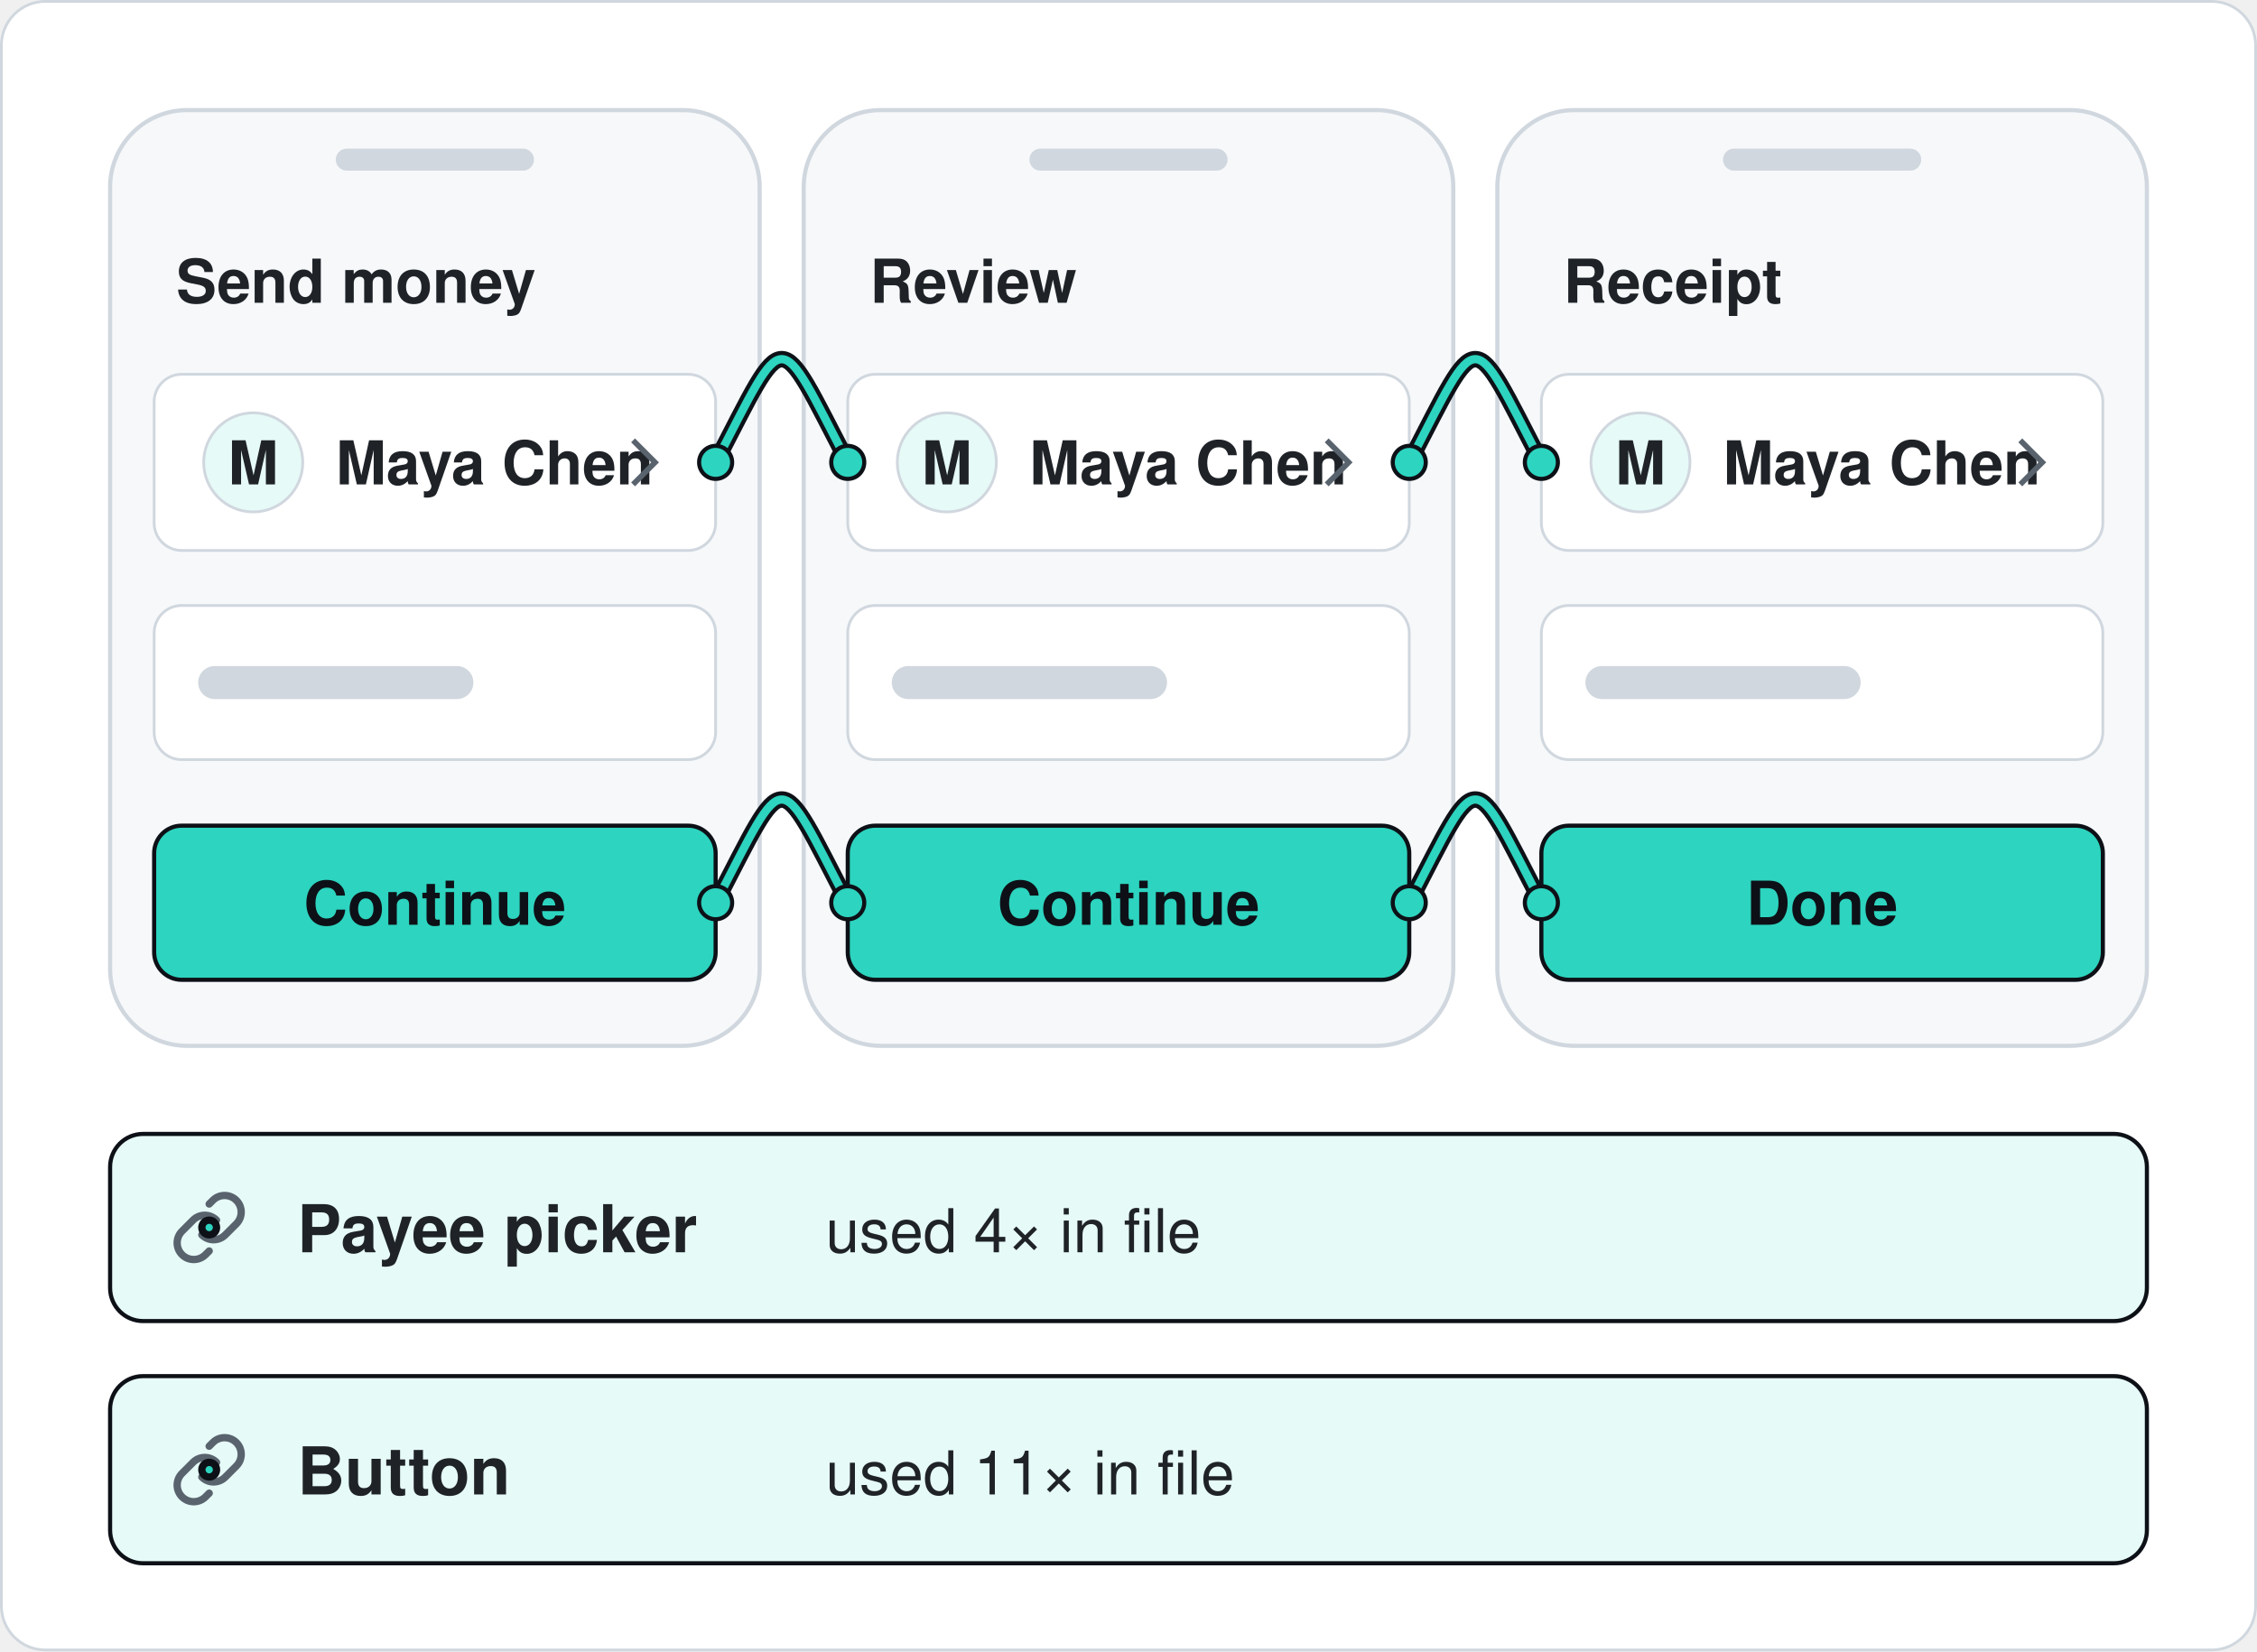
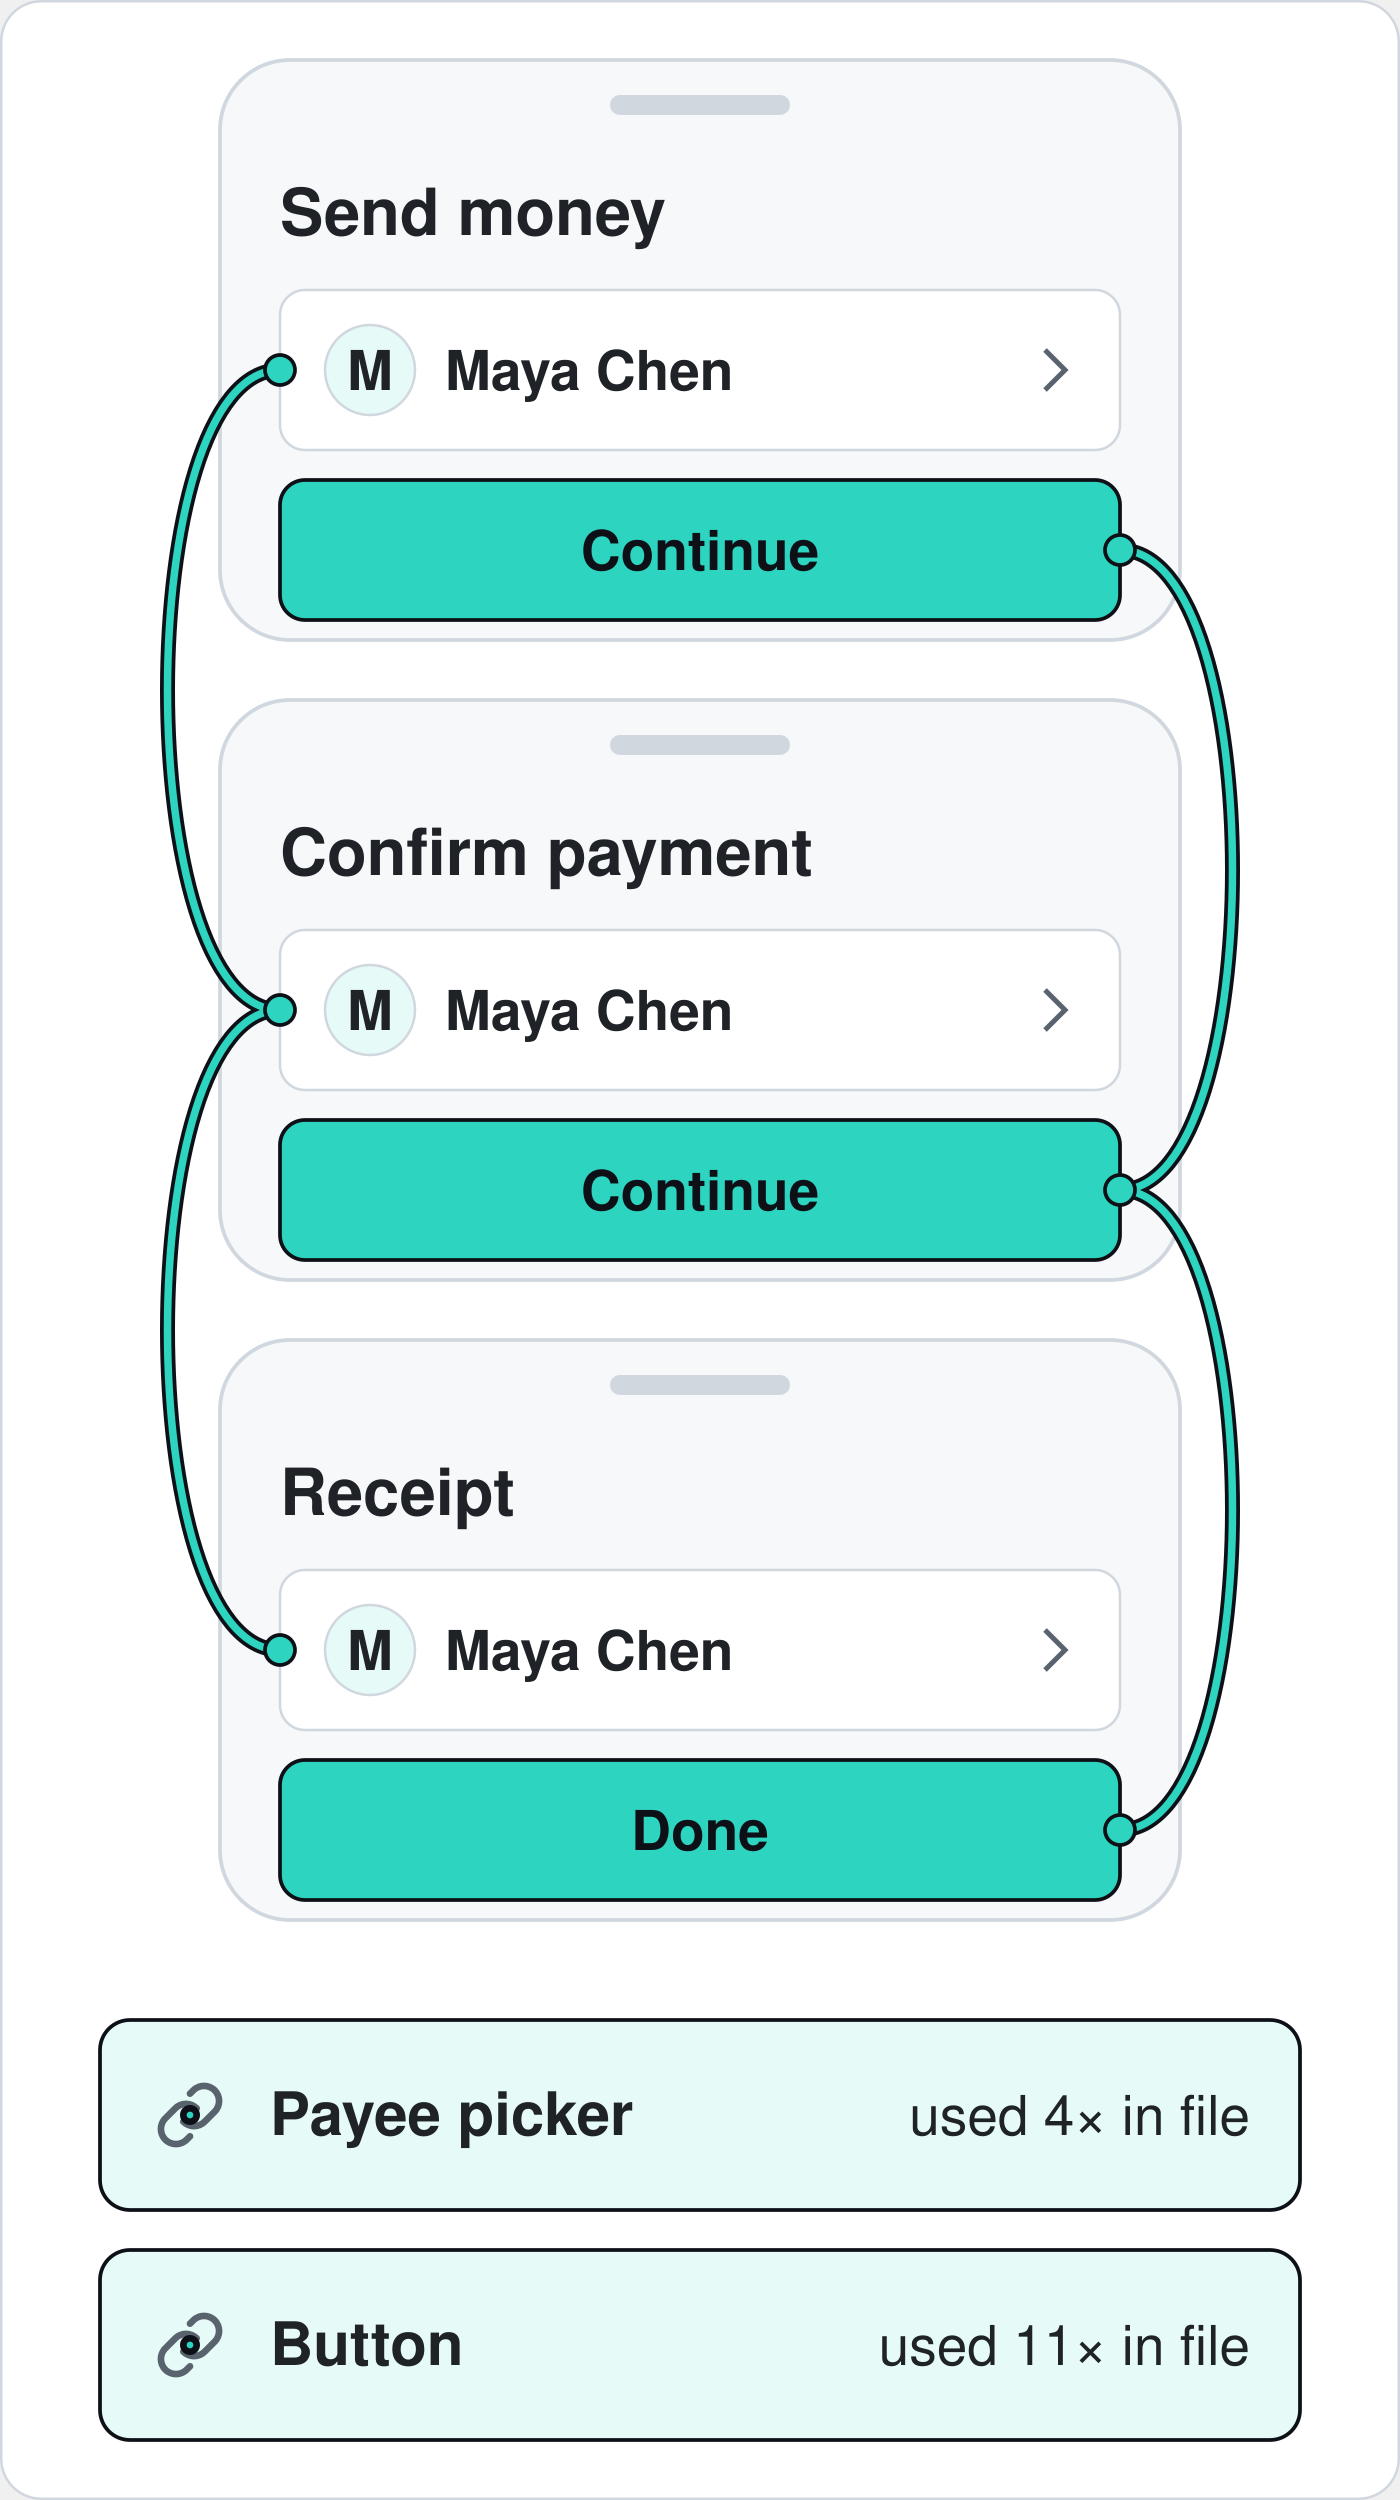
- <svg xmlns="http://www.w3.org/2000/svg" width="820" height="600" viewBox="0 0 820 600" role="img" aria-labelledby="t d">
-   <rect x="0.5" y="0.5" width="819" height="599" rx="16" fill="#FFFFFF" stroke="#D0D7DE" stroke-width="1" />
+ <svg xmlns="http://www.w3.org/2000/svg" width="560" height="1000" viewBox="0 0 560 1000" role="img" aria-labelledby="t d">
+   <rect x="0.5" y="0.5" width="559" height="999" rx="16" fill="#FFFFFF" stroke="#D0D7DE" stroke-width="1" />
  <g>
-     <rect x="40" y="40" width="236" height="340" rx="28" fill="#F6F8FA" stroke="#D0D7DE" stroke-width="1.5" />
-     <rect x="122.0" y="54" width="72" height="8" rx="4" fill="#D0D7DE" />
-     <text x="64" y="110" font-family="-apple-system,'Segoe UI',Helvetica,Arial,sans-serif" font-size="22" font-weight="700" fill="#1F2328" text-anchor="start">Send money</text>
+     <rect x="88" y="24" width="384" height="232" rx="28" fill="#F6F8FA" stroke="#D0D7DE" stroke-width="1.5" />
+     <rect x="244.0" y="38" width="72" height="8" rx="4" fill="#D0D7DE" />
+     <text x="112" y="94" font-family="-apple-system,'Segoe UI',Helvetica,Arial,sans-serif" font-size="26" font-weight="700" fill="#1F2328" text-anchor="start">Send money</text>
  </g>
  <g>
-     <rect x="56" y="136" width="204" height="64" rx="10" fill="#FFFFFF" stroke="#D0D7DE" stroke-width="1" />
-     <circle cx="92" cy="168" r="18" fill="#E6FAF7" stroke="#D0D7DE" />
-     <text x="92" y="176" font-family="-apple-system,'Segoe UI',Helvetica,Arial,sans-serif" font-size="22" font-weight="700" fill="#1F2328" text-anchor="middle">M</text>
-     <text x="122" y="176" font-family="-apple-system,'Segoe UI',Helvetica,Arial,sans-serif" font-size="22" font-weight="600" fill="#1F2328" text-anchor="start">Maya Chen</text>
-     <path d="M230 160 l8 8 l-8 8" stroke="#59636E" stroke-width="2" fill="none" />
-   </g>
-   <rect x="56" y="220" width="204" height="56" rx="10" fill="#FFFFFF" stroke="#D0D7DE" stroke-width="1" />
-   <rect x="72" y="242" width="100" height="12" rx="6" fill="#D0D7DE" />
-   <g>
-     <rect x="56" y="300" width="204" height="56" rx="10" fill="#2DD4BF" stroke="#0D1117" stroke-width="1.5" />
-     <text x="158.0" y="336" font-family="-apple-system,'Segoe UI',Helvetica,Arial,sans-serif" font-size="22" font-weight="700" fill="#0D1117" text-anchor="middle">Continue</text>
+     <rect x="112" y="116" width="336" height="64" rx="10" fill="#FFFFFF" stroke="#D0D7DE" stroke-width="1" />
+     <circle cx="148" cy="148" r="18" fill="#E6FAF7" stroke="#D0D7DE" />
+     <text x="148" y="156" font-family="-apple-system,'Segoe UI',Helvetica,Arial,sans-serif" font-size="22" font-weight="700" fill="#1F2328" text-anchor="middle">M</text>
+     <text x="178" y="156" font-family="-apple-system,'Segoe UI',Helvetica,Arial,sans-serif" font-size="22" font-weight="600" fill="#1F2328" text-anchor="start">Maya Chen</text>
+     <path d="M418 140 l8 8 l-8 8" stroke="#59636E" stroke-width="2" fill="none" />
  </g>
  <g>
-     <rect x="292" y="40" width="236" height="340" rx="28" fill="#F6F8FA" stroke="#D0D7DE" stroke-width="1.5" />
-     <rect x="374.0" y="54" width="72" height="8" rx="4" fill="#D0D7DE" />
-     <text x="316" y="110" font-family="-apple-system,'Segoe UI',Helvetica,Arial,sans-serif" font-size="22" font-weight="700" fill="#1F2328" text-anchor="start">Review</text>
+     <rect x="112" y="192" width="336" height="56" rx="10" fill="#2DD4BF" stroke="#0D1117" stroke-width="1.5" />
+     <text x="280.0" y="228" font-family="-apple-system,'Segoe UI',Helvetica,Arial,sans-serif" font-size="22" font-weight="700" fill="#0D1117" text-anchor="middle">Continue</text>
  </g>
  <g>
-     <rect x="308" y="136" width="204" height="64" rx="10" fill="#FFFFFF" stroke="#D0D7DE" stroke-width="1" />
-     <circle cx="344" cy="168" r="18" fill="#E6FAF7" stroke="#D0D7DE" />
-     <text x="344" y="176" font-family="-apple-system,'Segoe UI',Helvetica,Arial,sans-serif" font-size="22" font-weight="700" fill="#1F2328" text-anchor="middle">M</text>
-     <text x="374" y="176" font-family="-apple-system,'Segoe UI',Helvetica,Arial,sans-serif" font-size="22" font-weight="600" fill="#1F2328" text-anchor="start">Maya Chen</text>
-     <path d="M482 160 l8 8 l-8 8" stroke="#59636E" stroke-width="2" fill="none" />
-   </g>
-   <rect x="308" y="220" width="204" height="56" rx="10" fill="#FFFFFF" stroke="#D0D7DE" stroke-width="1" />
-   <rect x="324" y="242" width="100" height="12" rx="6" fill="#D0D7DE" />
-   <g>
-     <rect x="308" y="300" width="204" height="56" rx="10" fill="#2DD4BF" stroke="#0D1117" stroke-width="1.5" />
-     <text x="410.0" y="336" font-family="-apple-system,'Segoe UI',Helvetica,Arial,sans-serif" font-size="22" font-weight="700" fill="#0D1117" text-anchor="middle">Continue</text>
+     <rect x="88" y="280" width="384" height="232" rx="28" fill="#F6F8FA" stroke="#D0D7DE" stroke-width="1.5" />
+     <rect x="244.0" y="294" width="72" height="8" rx="4" fill="#D0D7DE" />
+     <text x="112" y="350" font-family="-apple-system,'Segoe UI',Helvetica,Arial,sans-serif" font-size="26" font-weight="700" fill="#1F2328" text-anchor="start">Confirm payment</text>
  </g>
  <g>
-     <rect x="544" y="40" width="236" height="340" rx="28" fill="#F6F8FA" stroke="#D0D7DE" stroke-width="1.5" />
-     <rect x="626.0" y="54" width="72" height="8" rx="4" fill="#D0D7DE" />
-     <text x="568" y="110" font-family="-apple-system,'Segoe UI',Helvetica,Arial,sans-serif" font-size="22" font-weight="700" fill="#1F2328" text-anchor="start">Receipt</text>
+     <rect x="112" y="372" width="336" height="64" rx="10" fill="#FFFFFF" stroke="#D0D7DE" stroke-width="1" />
+     <circle cx="148" cy="404" r="18" fill="#E6FAF7" stroke="#D0D7DE" />
+     <text x="148" y="412" font-family="-apple-system,'Segoe UI',Helvetica,Arial,sans-serif" font-size="22" font-weight="700" fill="#1F2328" text-anchor="middle">M</text>
+     <text x="178" y="412" font-family="-apple-system,'Segoe UI',Helvetica,Arial,sans-serif" font-size="22" font-weight="600" fill="#1F2328" text-anchor="start">Maya Chen</text>
+     <path d="M418 396 l8 8 l-8 8" stroke="#59636E" stroke-width="2" fill="none" />
  </g>
  <g>
-     <rect x="560" y="136" width="204" height="64" rx="10" fill="#FFFFFF" stroke="#D0D7DE" stroke-width="1" />
-     <circle cx="596" cy="168" r="18" fill="#E6FAF7" stroke="#D0D7DE" />
-     <text x="596" y="176" font-family="-apple-system,'Segoe UI',Helvetica,Arial,sans-serif" font-size="22" font-weight="700" fill="#1F2328" text-anchor="middle">M</text>
-     <text x="626" y="176" font-family="-apple-system,'Segoe UI',Helvetica,Arial,sans-serif" font-size="22" font-weight="600" fill="#1F2328" text-anchor="start">Maya Chen</text>
-     <path d="M734 160 l8 8 l-8 8" stroke="#59636E" stroke-width="2" fill="none" />
+     <rect x="112" y="448" width="336" height="56" rx="10" fill="#2DD4BF" stroke="#0D1117" stroke-width="1.5" />
+     <text x="280.0" y="484" font-family="-apple-system,'Segoe UI',Helvetica,Arial,sans-serif" font-size="22" font-weight="700" fill="#0D1117" text-anchor="middle">Continue</text>
  </g>
-   <rect x="560" y="220" width="204" height="56" rx="10" fill="#FFFFFF" stroke="#D0D7DE" stroke-width="1" />
-   <rect x="576" y="242" width="100" height="12" rx="6" fill="#D0D7DE" />
  <g>
-     <rect x="560" y="300" width="204" height="56" rx="10" fill="#2DD4BF" stroke="#0D1117" stroke-width="1.5" />
-     <text x="662.0" y="336" font-family="-apple-system,'Segoe UI',Helvetica,Arial,sans-serif" font-size="22" font-weight="700" fill="#0D1117" text-anchor="middle">Done</text>
+     <rect x="88" y="536" width="384" height="232" rx="28" fill="#F6F8FA" stroke="#D0D7DE" stroke-width="1.5" />
+     <rect x="244.0" y="550" width="72" height="8" rx="4" fill="#D0D7DE" />
+     <text x="112" y="606" font-family="-apple-system,'Segoe UI',Helvetica,Arial,sans-serif" font-size="26" font-weight="700" fill="#1F2328" text-anchor="start">Receipt</text>
  </g>
-   <path d="M260 168 C 286 118, 282 118, 308 168 M512 168 C 538 118, 534 118, 560 168" stroke="#0D1117" stroke-width="6" fill="none" stroke-linecap="round" />
-   <path d="M260 168 C 286 118, 282 118, 308 168 M512 168 C 538 118, 534 118, 560 168" stroke="#2DD4BF" stroke-width="3" fill="none" stroke-linecap="round" />
-   <circle cx="260" cy="168" r="6" fill="#2DD4BF" stroke="#0D1117" stroke-width="1.5" />
-   <circle cx="308" cy="168" r="6" fill="#2DD4BF" stroke="#0D1117" stroke-width="1.5" />
-   <circle cx="512" cy="168" r="6" fill="#2DD4BF" stroke="#0D1117" stroke-width="1.5" />
-   <circle cx="560" cy="168" r="6" fill="#2DD4BF" stroke="#0D1117" stroke-width="1.5" />
-   <path d="M260 328 C 286 278, 282 278, 308 328 M512 328 C 538 278, 534 278, 560 328" stroke="#0D1117" stroke-width="6" fill="none" stroke-linecap="round" />
-   <path d="M260 328 C 286 278, 282 278, 308 328 M512 328 C 538 278, 534 278, 560 328" stroke="#2DD4BF" stroke-width="3" fill="none" stroke-linecap="round" />
-   <circle cx="260" cy="328" r="6" fill="#2DD4BF" stroke="#0D1117" stroke-width="1.5" />
-   <circle cx="308" cy="328" r="6" fill="#2DD4BF" stroke="#0D1117" stroke-width="1.5" />
-   <circle cx="512" cy="328" r="6" fill="#2DD4BF" stroke="#0D1117" stroke-width="1.5" />
-   <circle cx="560" cy="328" r="6" fill="#2DD4BF" stroke="#0D1117" stroke-width="1.5" />
-   <rect x="40" y="412" width="740" height="68" rx="12" fill="#E6FAF7" stroke="#0D1117" stroke-width="1.5" />
-   <g transform="translate(60 430) scale(1.333333)" fill="none" stroke="#59636E" stroke-width="2" stroke-linecap="round" stroke-linejoin="round">
+   <g>
+     <rect x="112" y="628" width="336" height="64" rx="10" fill="#FFFFFF" stroke="#D0D7DE" stroke-width="1" />
+     <circle cx="148" cy="660" r="18" fill="#E6FAF7" stroke="#D0D7DE" />
+     <text x="148" y="668" font-family="-apple-system,'Segoe UI',Helvetica,Arial,sans-serif" font-size="22" font-weight="700" fill="#1F2328" text-anchor="middle">M</text>
+     <text x="178" y="668" font-family="-apple-system,'Segoe UI',Helvetica,Arial,sans-serif" font-size="22" font-weight="600" fill="#1F2328" text-anchor="start">Maya Chen</text>
+     <path d="M418 652 l8 8 l-8 8" stroke="#59636E" stroke-width="2" fill="none" />
+   </g>
+   <g>
+     <rect x="112" y="704" width="336" height="56" rx="10" fill="#2DD4BF" stroke="#0D1117" stroke-width="1.5" />
+     <text x="280.0" y="740" font-family="-apple-system,'Segoe UI',Helvetica,Arial,sans-serif" font-size="22" font-weight="700" fill="#0D1117" text-anchor="middle">Done</text>
+   </g>
+   <path d="M112 148 C 52 148, 52 404, 112 404 M112 404 C 52 404, 52 660, 112 660" stroke="#0D1117" stroke-width="6" fill="none" stroke-linecap="round" />
+   <path d="M112 148 C 52 148, 52 404, 112 404 M112 404 C 52 404, 52 660, 112 660" stroke="#2DD4BF" stroke-width="3" fill="none" stroke-linecap="round" />
+   <circle cx="112" cy="148" r="6" fill="#2DD4BF" stroke="#0D1117" stroke-width="1.5" />
+   <circle cx="112" cy="404" r="6" fill="#2DD4BF" stroke="#0D1117" stroke-width="1.5" />
+   <circle cx="112" cy="660" r="6" fill="#2DD4BF" stroke="#0D1117" stroke-width="1.5" />
+   <path d="M448 220 C 508 220, 508 476, 448 476 M448 476 C 508 476, 508 732, 448 732" stroke="#0D1117" stroke-width="6" fill="none" stroke-linecap="round" />
+   <path d="M448 220 C 508 220, 508 476, 448 476 M448 476 C 508 476, 508 732, 448 732" stroke="#2DD4BF" stroke-width="3" fill="none" stroke-linecap="round" />
+   <circle cx="448" cy="220" r="6" fill="#2DD4BF" stroke="#0D1117" stroke-width="1.5" />
+   <circle cx="448" cy="476" r="6" fill="#2DD4BF" stroke="#0D1117" stroke-width="1.5" />
+   <circle cx="448" cy="732" r="6" fill="#2DD4BF" stroke="#0D1117" stroke-width="1.5" />
+   <rect x="40" y="808" width="480" height="76" rx="12" fill="#E6FAF7" stroke="#0D1117" stroke-width="1.5" />
+   <g transform="translate(60 830) scale(1.333333)" fill="none" stroke="#59636E" stroke-width="2" stroke-linecap="round" stroke-linejoin="round">
    <path d="M10 14a4.5 4.5 0 0 0 6.4 0l3-3a4.5 4.5 0 0 0-6.4-6.4l-1 1" />
    <path d="M14 10a4.5 4.5 0 0 0-6.4 0l-3 3a4.5 4.5 0 0 0 6.4 6.4l1-1" />
    <circle cx="12" cy="12" r="2" fill="#2DD4BF" stroke="#0D1117" />
  </g>
-   <text x="108" y="455" font-family="-apple-system,'Segoe UI',Helvetica,Arial,sans-serif" font-size="24" font-weight="700" fill="#1F2328" text-anchor="start">Payee picker</text>
-   <text x="300" y="455" font-family="-apple-system,'Segoe UI',Helvetica,Arial,sans-serif" font-size="22" font-weight="400" fill="#1F2328" text-anchor="start">used 4× in file</text>
-   <rect x="40" y="500" width="740" height="68" rx="12" fill="#E6FAF7" stroke="#0D1117" stroke-width="1.5" />
-   <g transform="translate(60 518) scale(1.333333)" fill="none" stroke="#59636E" stroke-width="2" stroke-linecap="round" stroke-linejoin="round">
+   <text x="108" y="854" font-family="-apple-system,'Segoe UI',Helvetica,Arial,sans-serif" font-size="24" font-weight="700" fill="#1F2328" text-anchor="start">Payee picker</text>
+   <text x="500" y="854" font-family="-apple-system,'Segoe UI',Helvetica,Arial,sans-serif" font-size="22" font-weight="400" fill="#1F2328" text-anchor="end">used 4× in file</text>
+   <rect x="40" y="900" width="480" height="76" rx="12" fill="#E6FAF7" stroke="#0D1117" stroke-width="1.5" />
+   <g transform="translate(60 922) scale(1.333333)" fill="none" stroke="#59636E" stroke-width="2" stroke-linecap="round" stroke-linejoin="round">
    <path d="M10 14a4.5 4.5 0 0 0 6.4 0l3-3a4.5 4.5 0 0 0-6.4-6.4l-1 1" />
    <path d="M14 10a4.5 4.5 0 0 0-6.4 0l-3 3a4.5 4.5 0 0 0 6.4 6.4l1-1" />
    <circle cx="12" cy="12" r="2" fill="#2DD4BF" stroke="#0D1117" />
  </g>
-   <text x="108" y="543" font-family="-apple-system,'Segoe UI',Helvetica,Arial,sans-serif" font-size="24" font-weight="700" fill="#1F2328" text-anchor="start">Button</text>
-   <text x="300" y="543" font-family="-apple-system,'Segoe UI',Helvetica,Arial,sans-serif" font-size="22" font-weight="400" fill="#1F2328" text-anchor="start">used 11× in file</text>
+   <text x="108" y="946" font-family="-apple-system,'Segoe UI',Helvetica,Arial,sans-serif" font-size="24" font-weight="700" fill="#1F2328" text-anchor="start">Button</text>
+   <text x="500" y="946" font-family="-apple-system,'Segoe UI',Helvetica,Arial,sans-serif" font-size="22" font-weight="400" fill="#1F2328" text-anchor="end">used 11× in file</text>
</svg>
